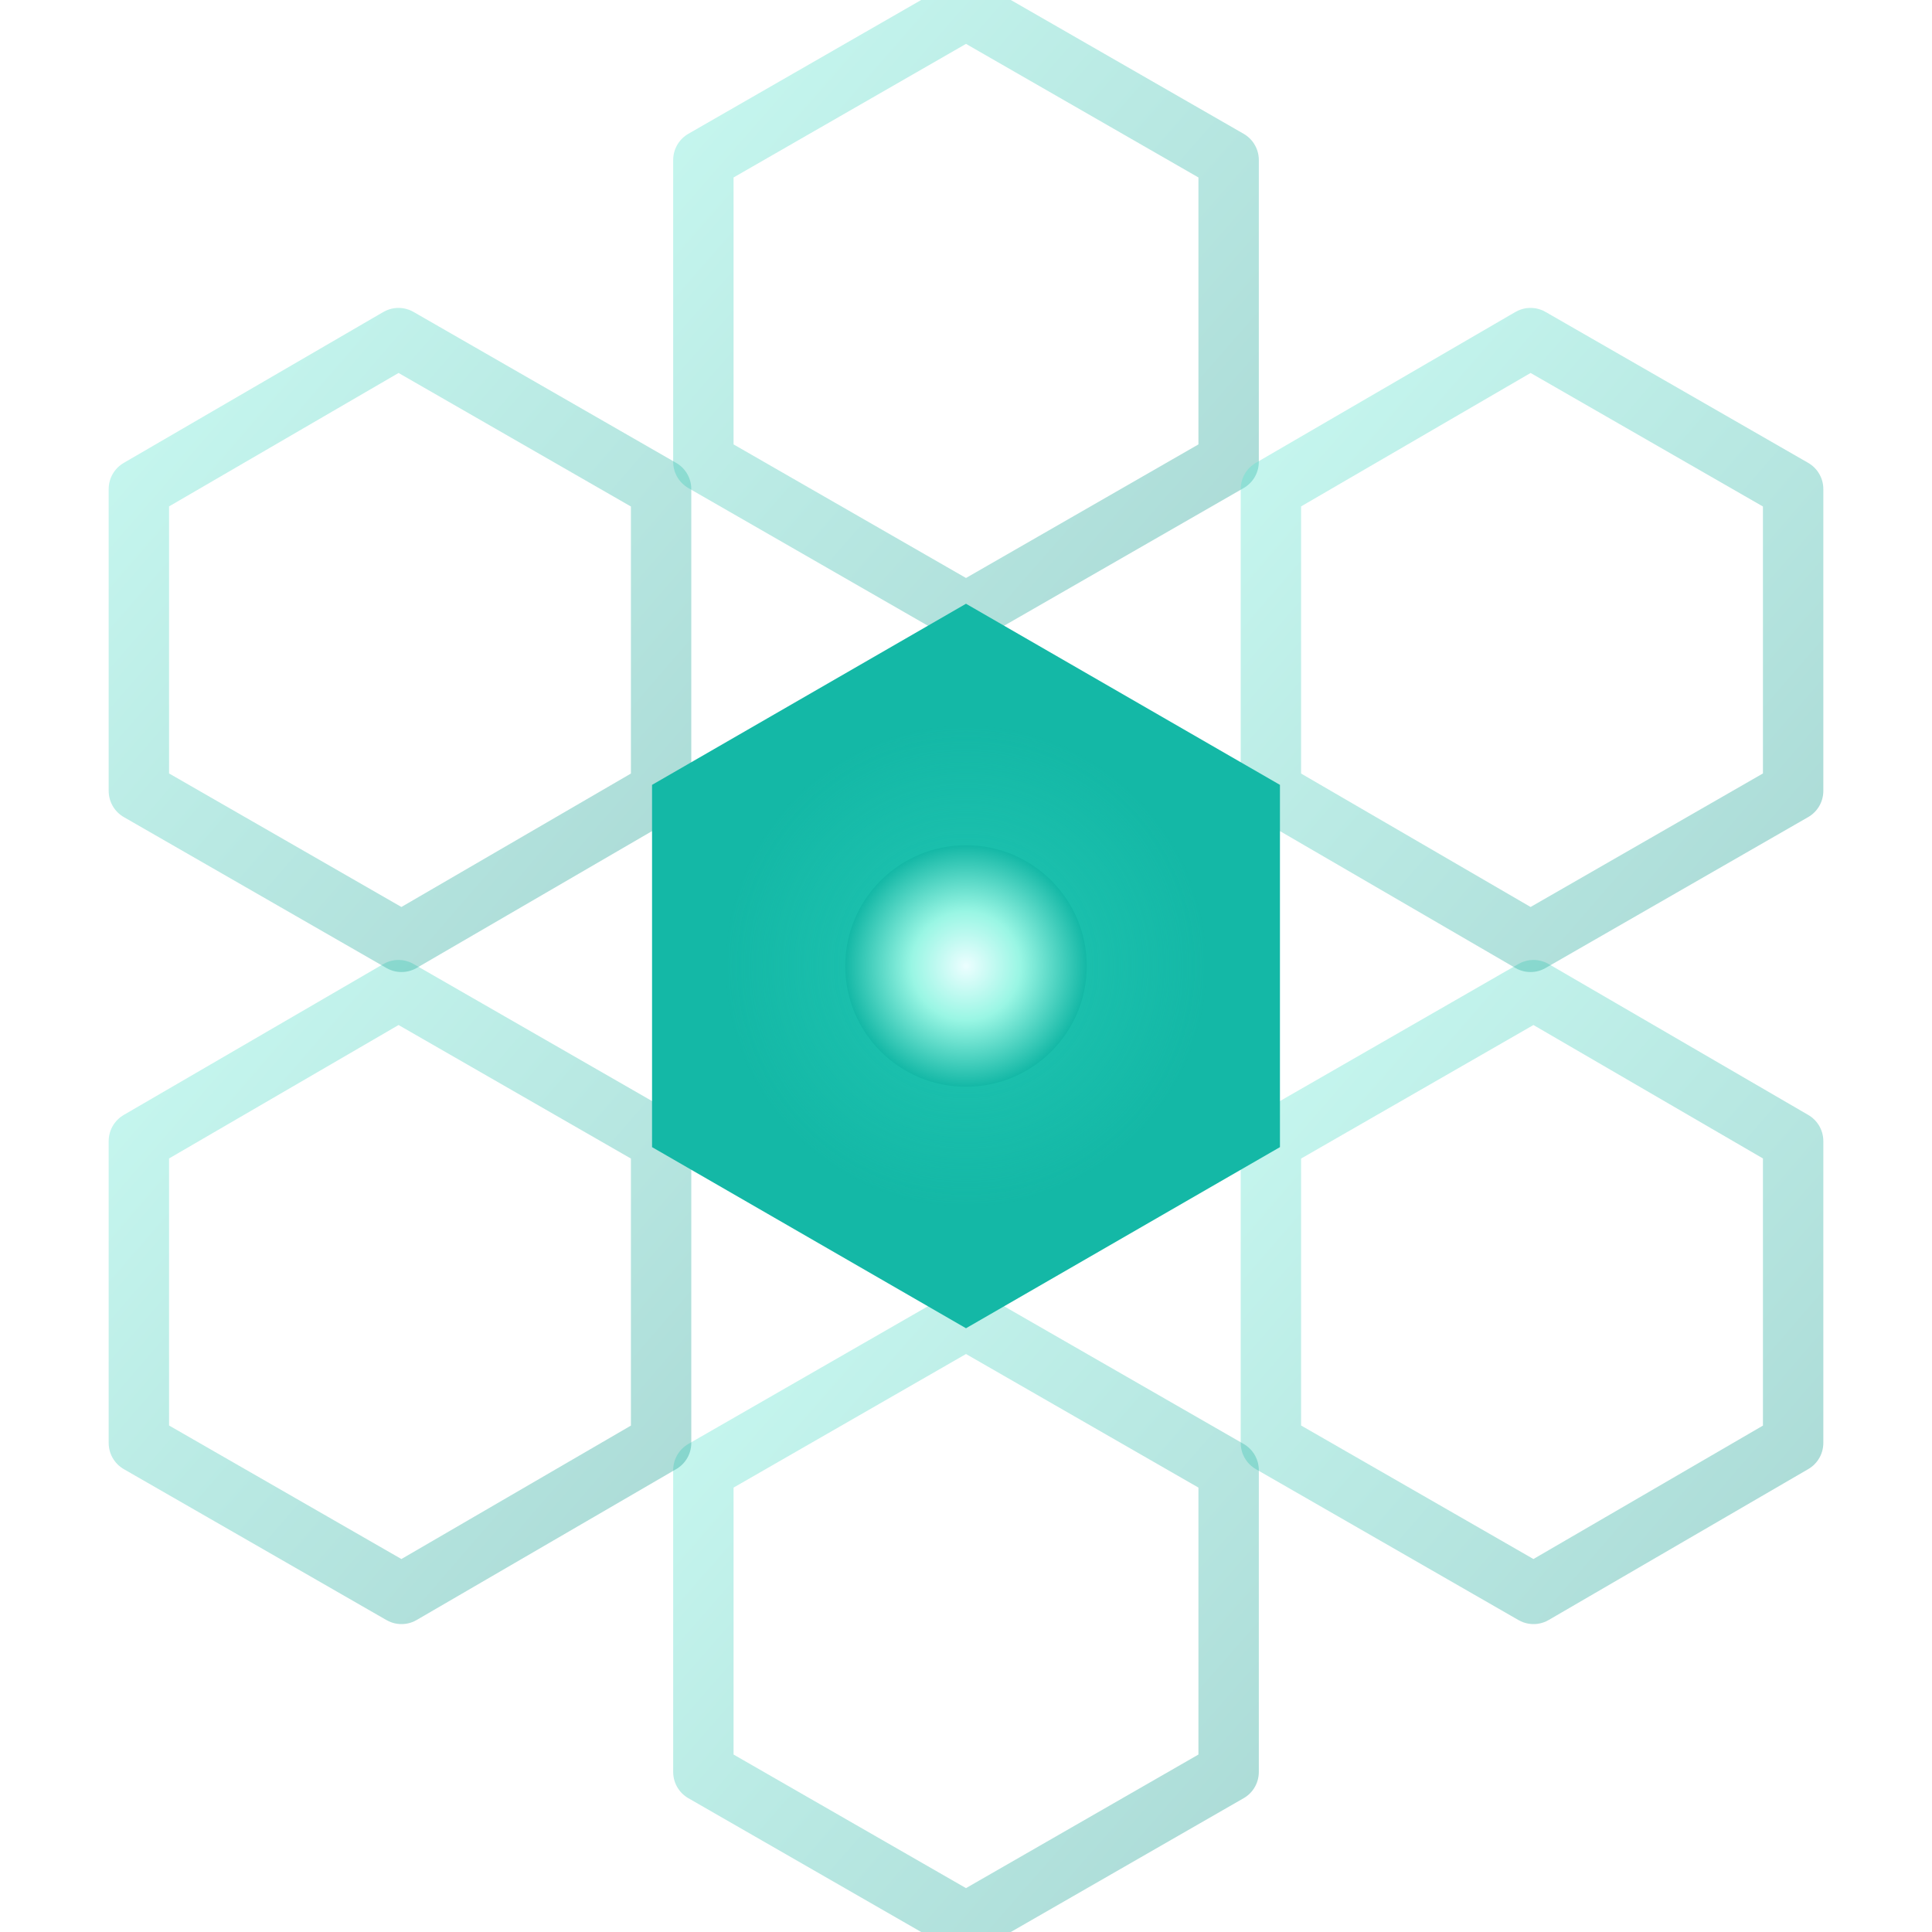
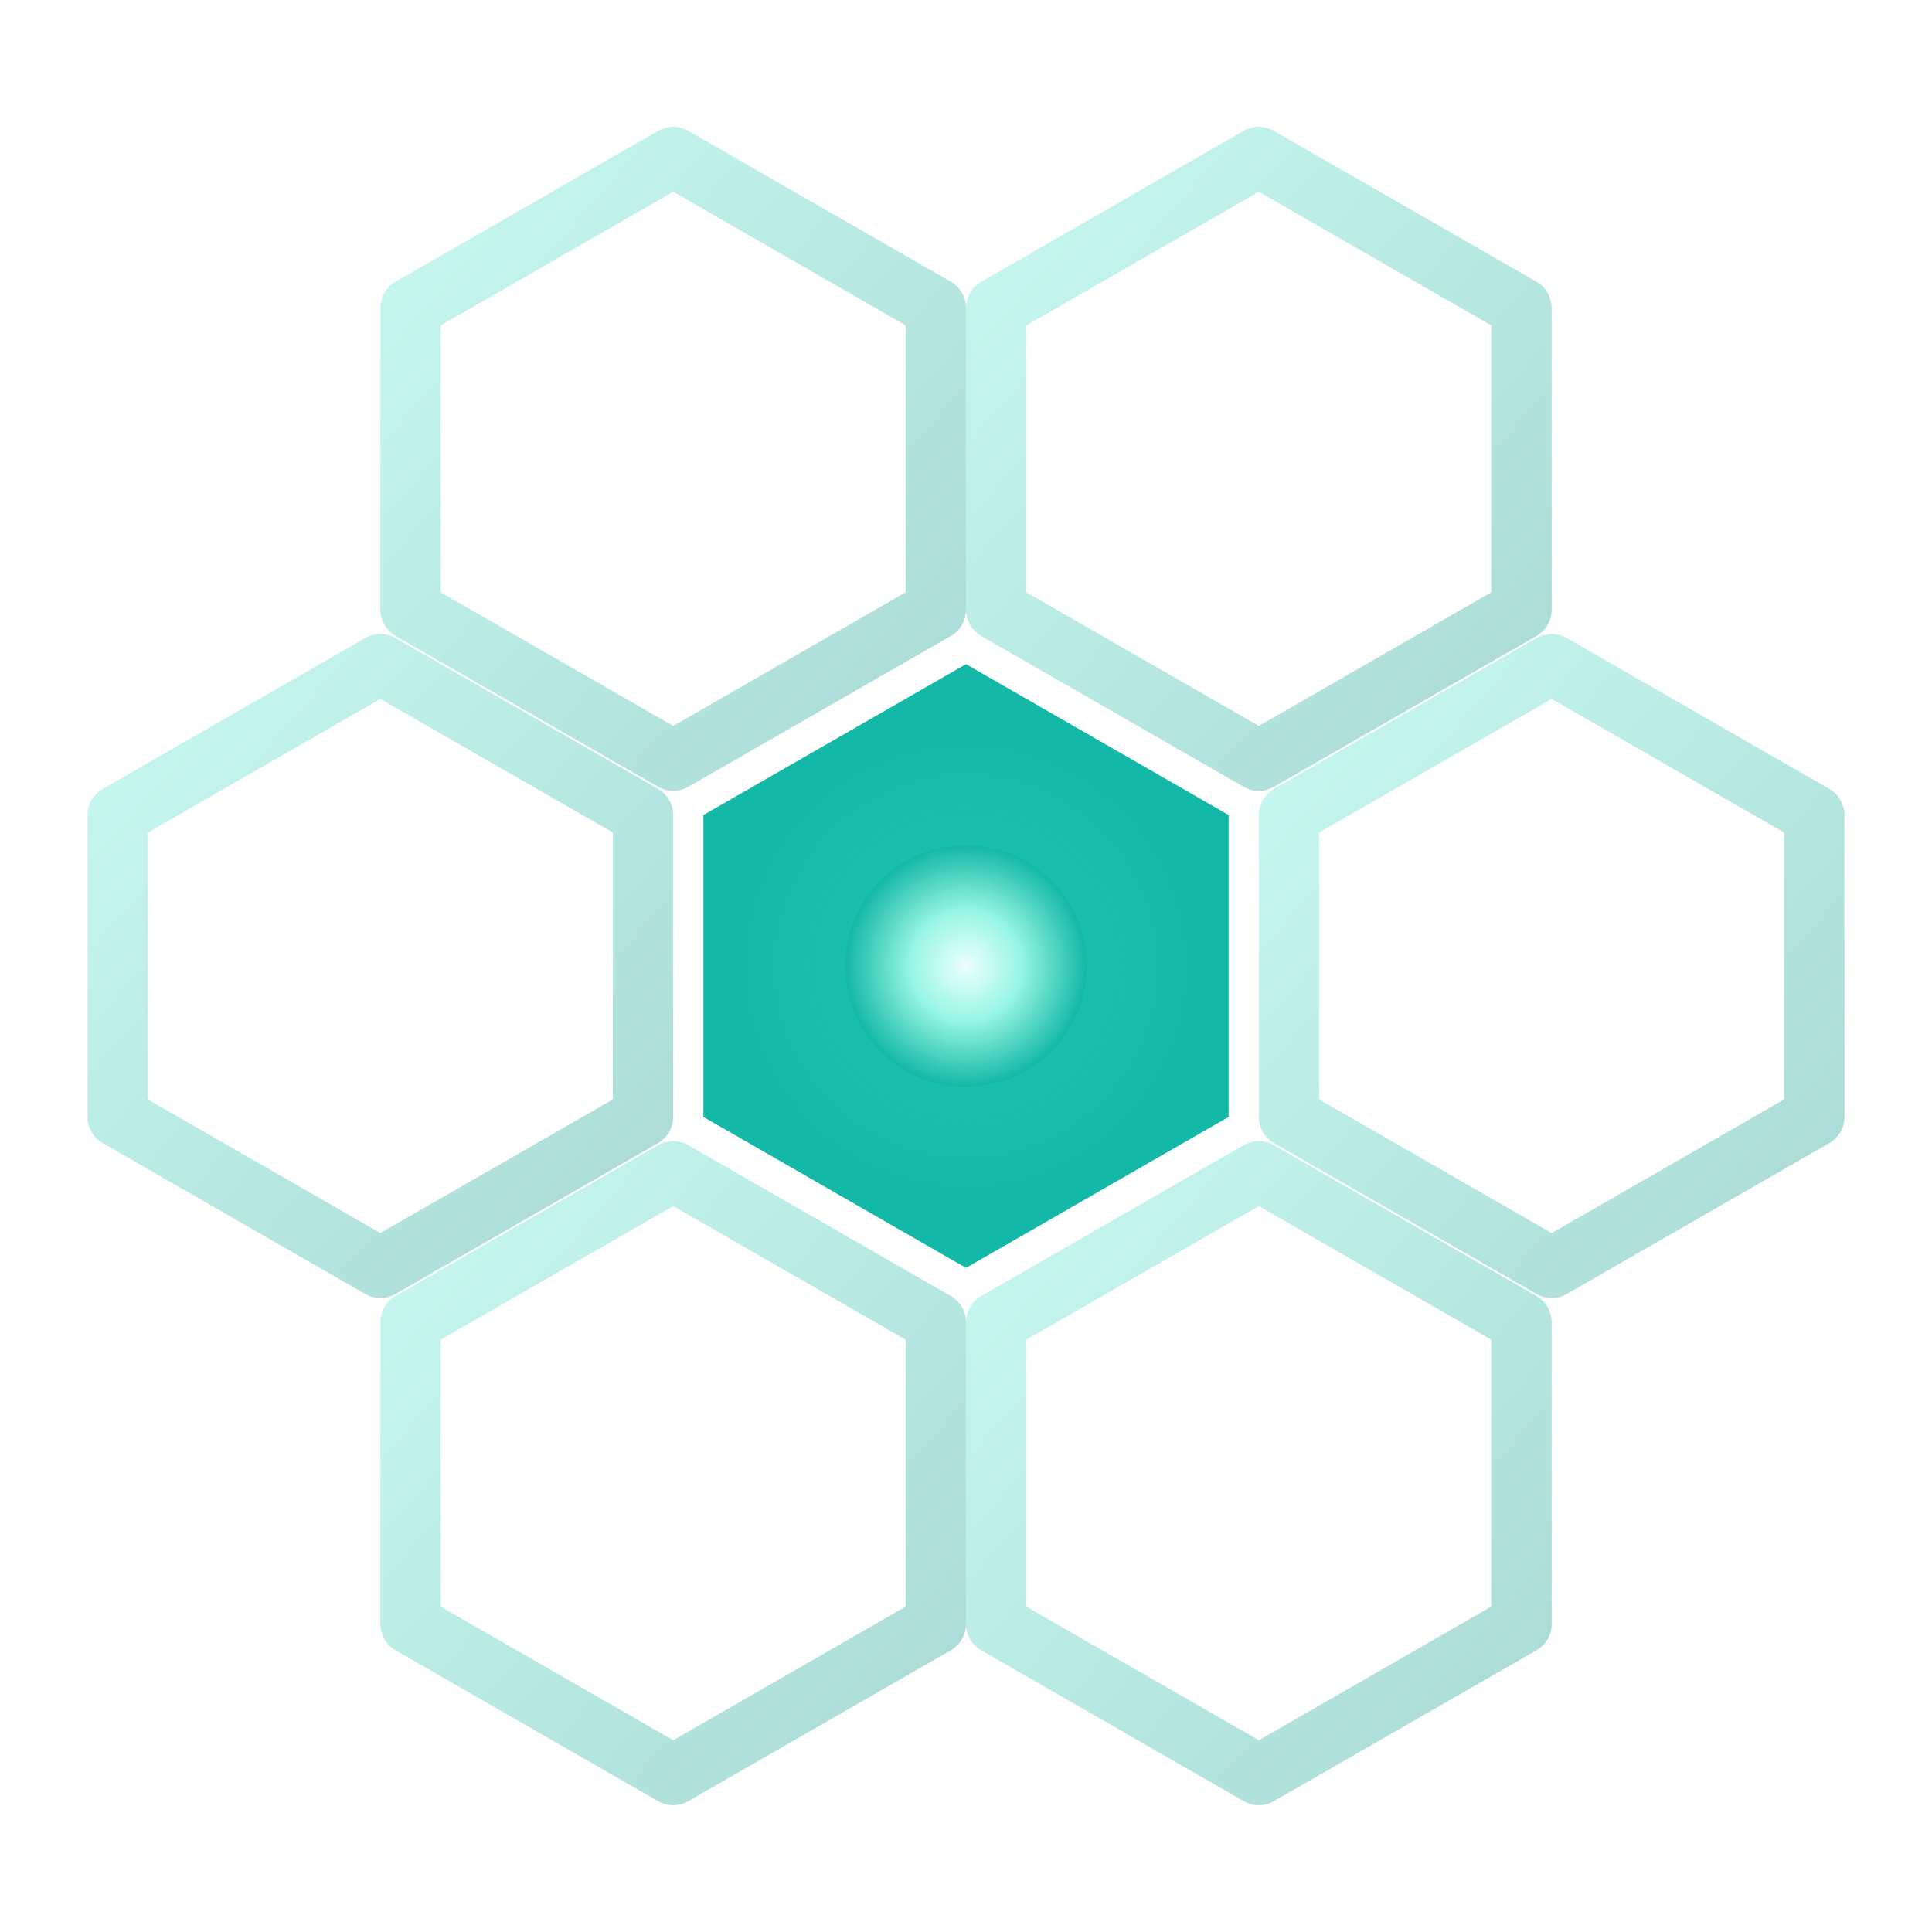
<svg xmlns="http://www.w3.org/2000/svg" viewBox="0 0 64 64" width="64" height="64">
  <defs>
    <linearGradient id="g" x1="0" y1="0" x2="1" y2="1">
      <stop offset="0" stop-color="#5eead4" />
      <stop offset="1" stop-color="#0d9488" />
    </linearGradient>
    <radialGradient id="c">
      <stop offset="0" stop-color="#ecfeff" />
      <stop offset=".45" stop-color="#99f6e4" />
      <stop offset="1" stop-color="#14b8a6" />
    </radialGradient>
    <radialGradient id="w">
      <stop offset="0" stop-color="#2dd4bf" stop-opacity=".5" />
      <stop offset="1" stop-color="#2dd4bf" stop-opacity="0" />
    </radialGradient>
  </defs>
-   <path d="M50.8 32.8 59.4 37.8 59.4 47.8 50.8 52.8 42.1 47.8 42.1 37.8Z" fill="none" stroke="url(#g)" stroke-width="2" stroke-linejoin="round" stroke-opacity="0.35" />
-   <path d="M32.0 43.7 40.7 48.7 40.7 58.7 32.0 63.7 23.3 58.7 23.3 48.7Z" fill="none" stroke="url(#g)" stroke-width="2" stroke-linejoin="round" stroke-opacity="0.35" />
-   <path d="M13.2 32.8 21.9 37.8 21.9 47.8 13.3 52.8 4.6 47.8 4.6 37.8Z" fill="none" stroke="url(#g)" stroke-width="2" stroke-linejoin="round" stroke-opacity="0.35" />
-   <path d="M13.2 11.2 21.9 16.2 21.9 26.2 13.3 31.2 4.6 26.2 4.6 16.2Z" fill="none" stroke="url(#g)" stroke-width="2" stroke-linejoin="round" stroke-opacity="0.35" />
-   <path d="M32.0 0.3 40.7 5.3 40.7 15.3 32.0 20.3 23.3 15.3 23.3 5.3Z" fill="none" stroke="url(#g)" stroke-width="2" stroke-linejoin="round" stroke-opacity="0.35" />
-   <path d="M50.7 11.2 59.4 16.2 59.4 26.2 50.7 31.2 42.1 26.2 42.1 16.2Z" fill="none" stroke="url(#g)" stroke-width="2" stroke-linejoin="round" stroke-opacity="0.35" />
-   <path d="M32.0 20.0 42.4 26.0 42.4 38.0 32.0 44.0 21.6 38.0 21.6 26.0Z" fill="#14b8a6" fill-opacity="1" />
+   <path d="M51.4 22.0 60.1 27.0 60.1 37.0 51.4 42.0 42.7 37.0 42.7 27.0Z" fill="none" stroke="url(#g)" stroke-width="2" stroke-linejoin="round" stroke-opacity="0.35" />
+   <path d="M41.7 38.8 50.4 43.8 50.4 53.8 41.7 58.8 33.0 53.8 33.0 43.8Z" fill="none" stroke="url(#g)" stroke-width="2" stroke-linejoin="round" stroke-opacity="0.35" />
+   <path d="M22.3 38.8 31.0 43.8 31.0 53.8 22.3 58.8 13.6 53.8 13.6 43.8Z" fill="none" stroke="url(#g)" stroke-width="2" stroke-linejoin="round" stroke-opacity="0.35" />
+   <path d="M12.6 22.0 21.3 27.0 21.3 37.0 12.6 42.0 3.9 37.0 3.9 27.0Z" fill="none" stroke="url(#g)" stroke-width="2" stroke-linejoin="round" stroke-opacity="0.35" />
+   <path d="M22.3 5.2 31.0 10.2 31.0 20.2 22.3 25.2 13.6 20.2 13.6 10.2Z" fill="none" stroke="url(#g)" stroke-width="2" stroke-linejoin="round" stroke-opacity="0.35" />
+   <path d="M41.7 5.2 50.4 10.2 50.4 20.2 41.7 25.2 33.0 20.2 33.0 10.2Z" fill="none" stroke="url(#g)" stroke-width="2" stroke-linejoin="round" stroke-opacity="0.35" />
+   <path d="M32.0 22.0 40.7 27.0 40.7 37.0 32.0 42.0 23.3 37.0 23.3 27.0Z" fill="#14b8a6" fill-opacity="1" />
  <circle cx="32" cy="32" r="8" fill="url(#w)" />
  <circle cx="32" cy="32" r="4" fill="url(#c)" />
</svg>
